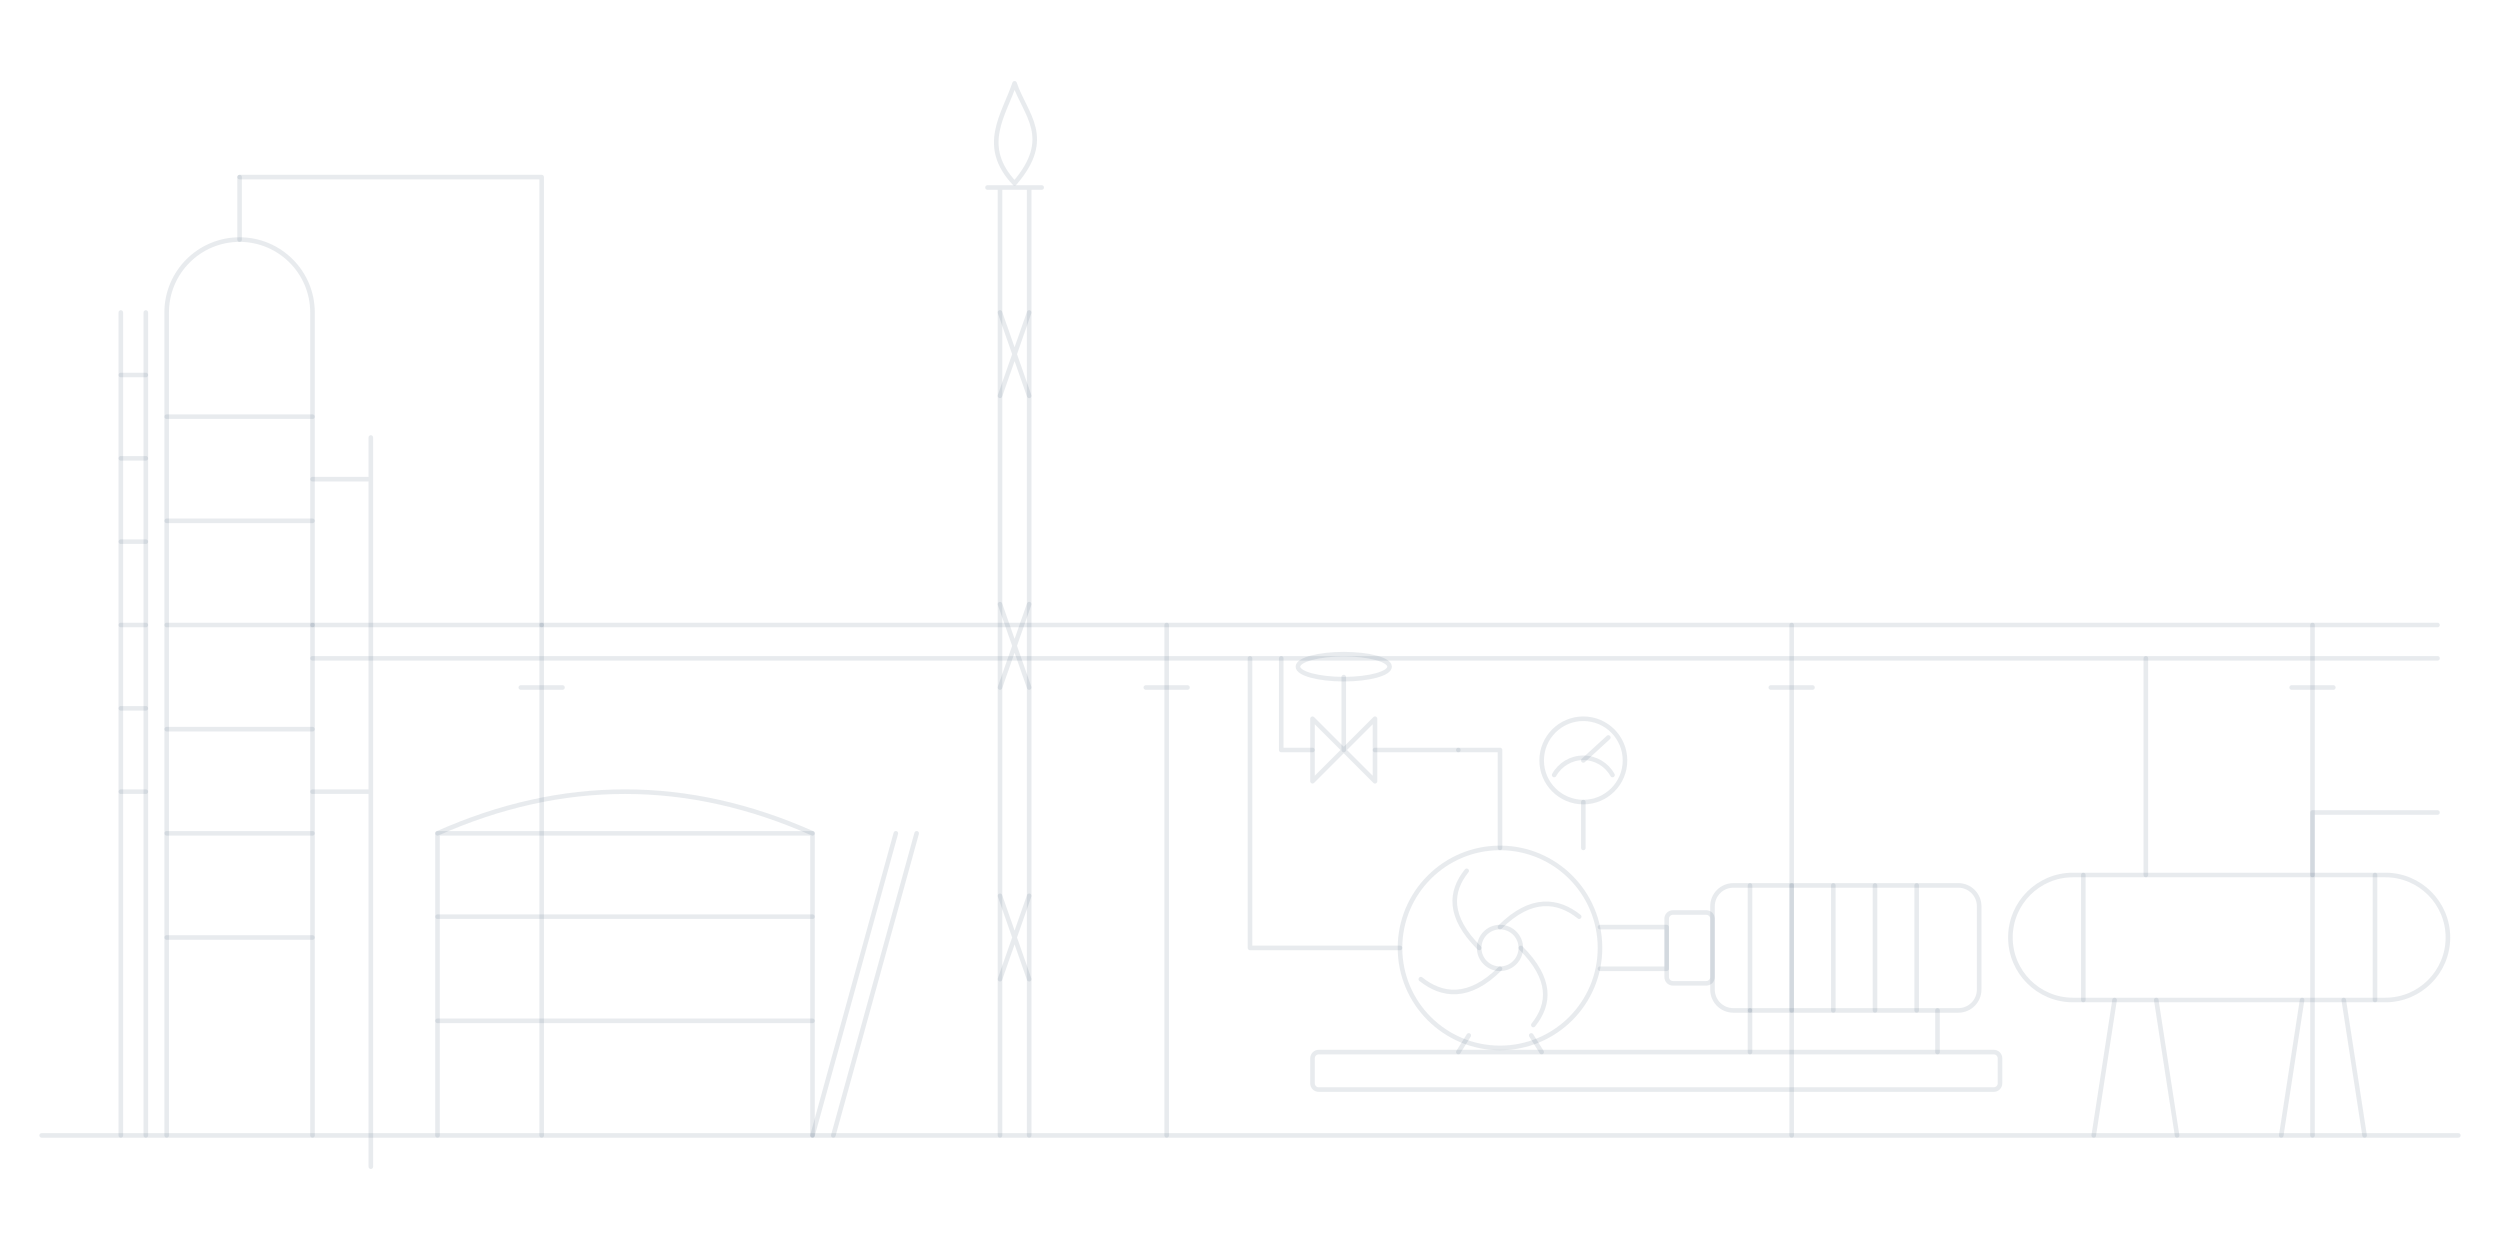
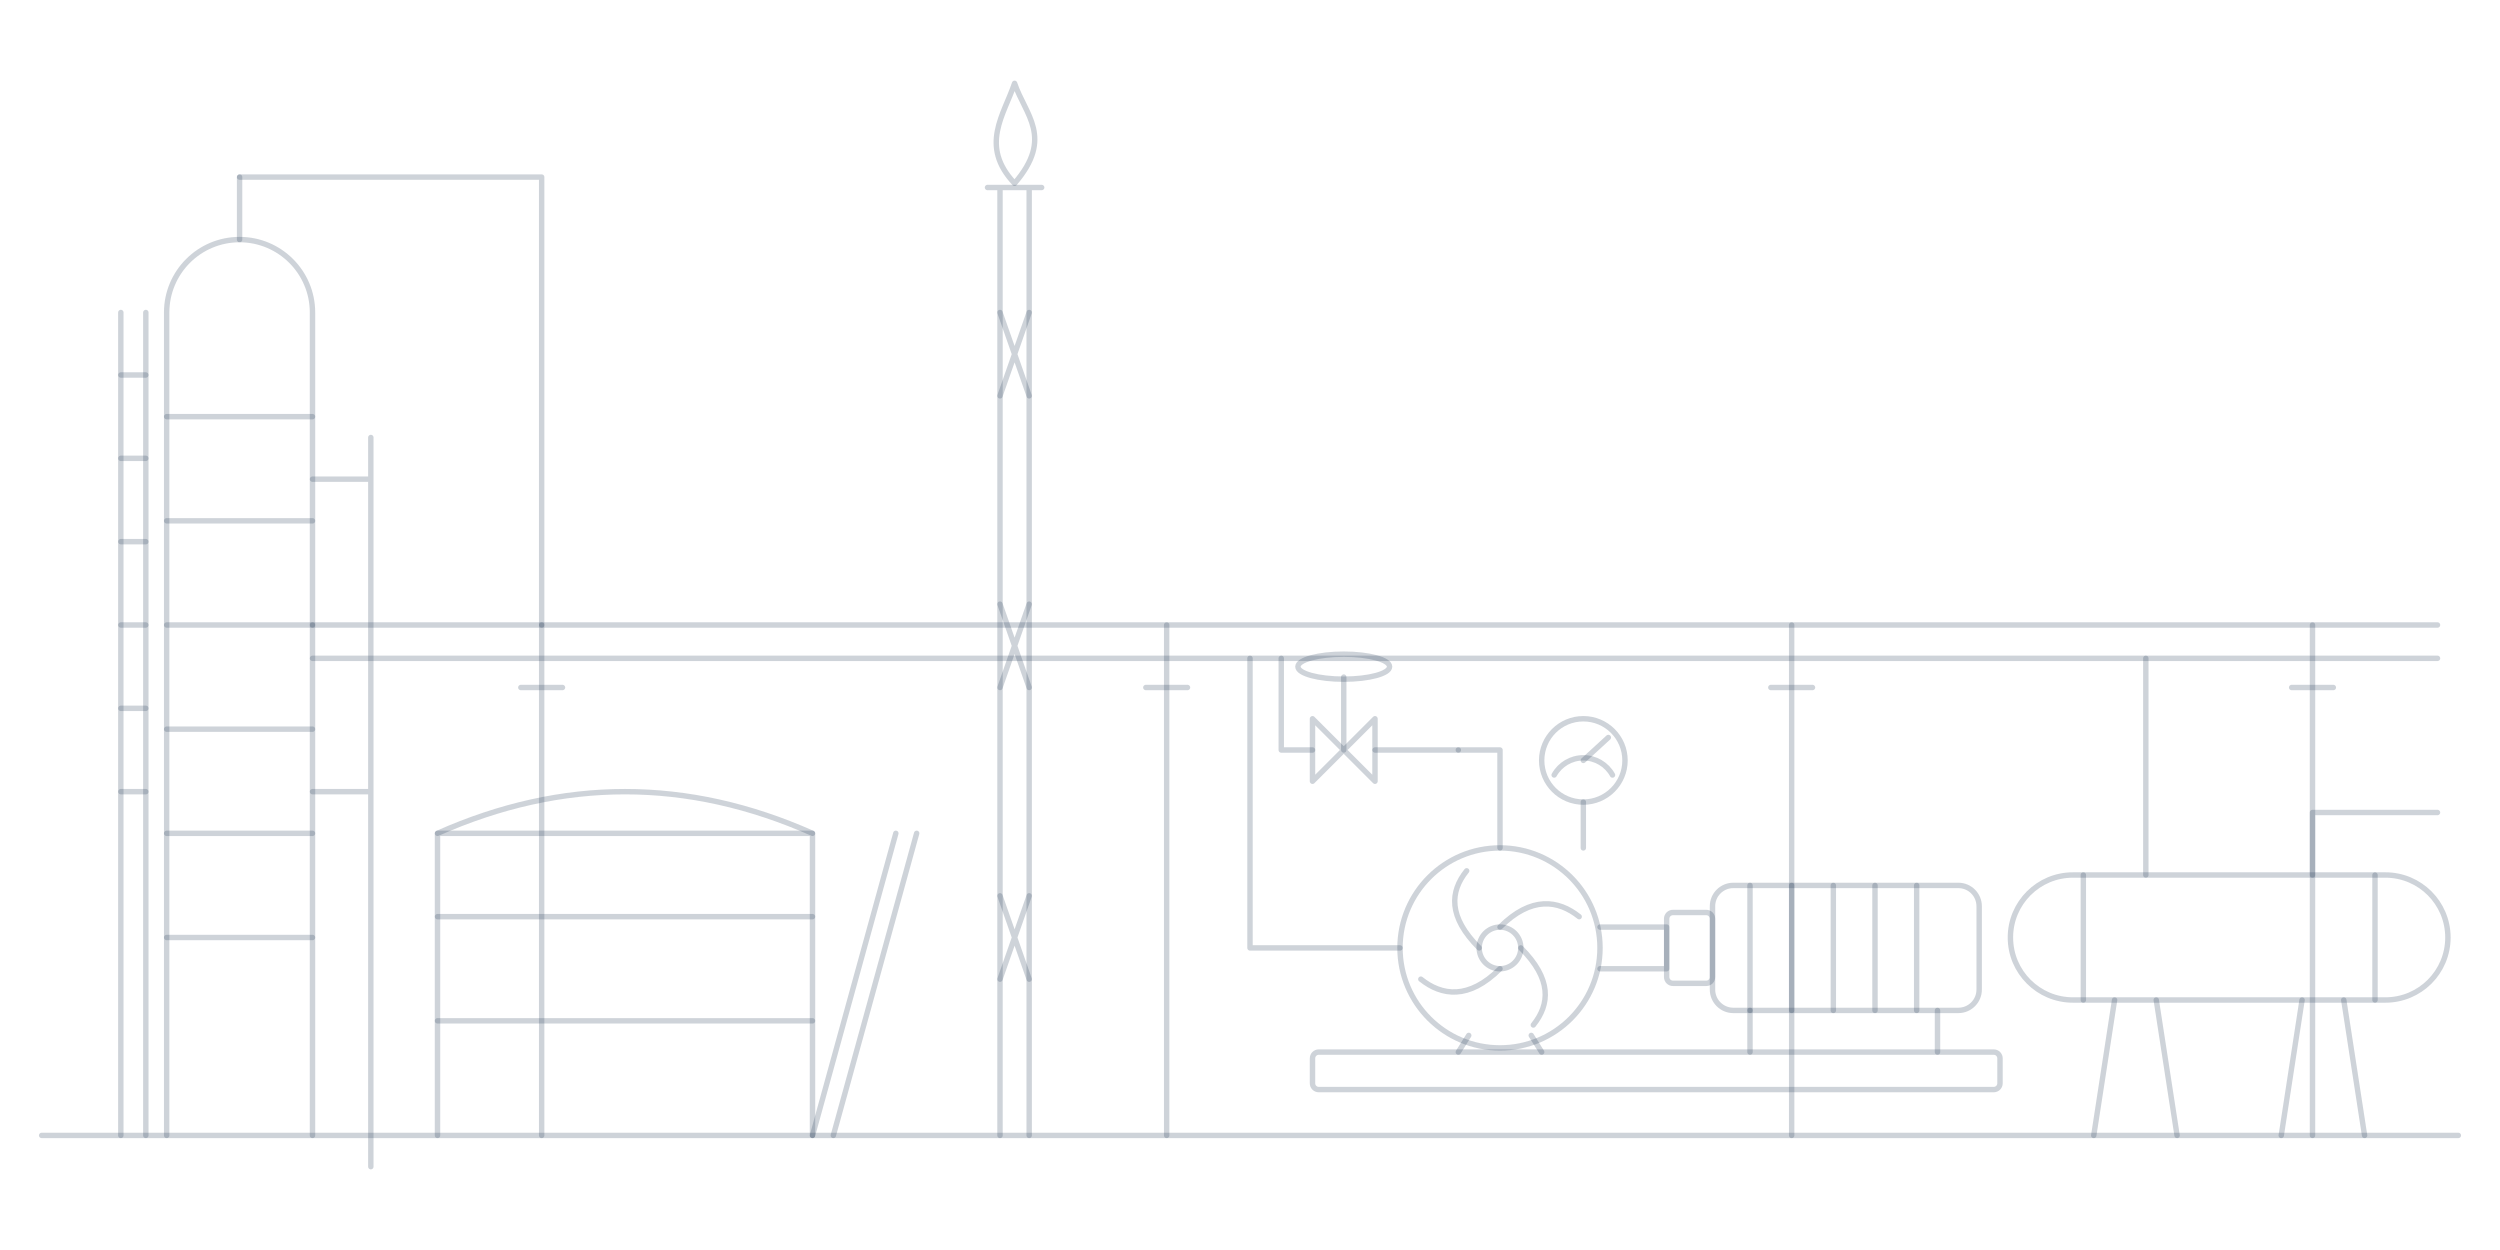
<svg xmlns="http://www.w3.org/2000/svg" viewBox="0 0 1200 600" width="1200" height="600" role="img" aria-label="Line drawing of process plant equipment">
-   <g fill="none" stroke="#0B2545" stroke-width="2.2" stroke-linecap="round" stroke-linejoin="round" stroke-opacity="0.09">
+   <g fill="none" stroke="#0B2545" stroke-width="2.6" stroke-linecap="round" stroke-linejoin="round" stroke-opacity="0.2">
    <line x1="20" y1="545" x2="1180" y2="545" />
    <path d="M80 545 V150 A35 35 0 0 1 150 150 V545" />
    <line x1="80" y1="200" x2="150" y2="200" />
    <line x1="80" y1="250" x2="150" y2="250" />
    <line x1="80" y1="300" x2="150" y2="300" />
    <line x1="80" y1="350" x2="150" y2="350" />
    <line x1="80" y1="400" x2="150" y2="400" />
    <line x1="80" y1="450" x2="150" y2="450" />
    <path d="M150 230 H178 M150 380 H178 M178 210 V560" />
    <path d="M58 150 V545 M70 150 V545" />
    <line x1="58" y1="180" x2="70" y2="180" />
    <line x1="58" y1="220" x2="70" y2="220" />
    <line x1="58" y1="260" x2="70" y2="260" />
    <line x1="58" y1="300" x2="70" y2="300" />
    <line x1="58" y1="340" x2="70" y2="340" />
    <line x1="58" y1="380" x2="70" y2="380" />
    <line x1="115" y1="115" x2="115" y2="85" />
    <path d="M115 85 H260 V300" />
    <path d="M210 545 V400 H390 V545" />
    <path d="M210 400 Q300 360 390 400" />
    <line x1="210" y1="440" x2="390" y2="440" />
    <line x1="210" y1="490" x2="390" y2="490" />
    <path d="M390 545 L430 400 M400 545 L440 400" />
    <path d="M480 545 V90 M494 545 V90 M474 90 H500" />
    <path d="M480 470 L494 430 M494 470 L480 430 M480 330 L494 290 M494 330 L480 290 M480 190 L494 150 M494 190 L480 150" />
    <path d="M487 88 C470 70 482 55 487 40 C492 55 506 66 487 88 Z" />
    <path d="M150 300 H1170 M150 316 H1170" />
    <path d="M260 300 V545 M560 300 V545 M860 300 V545 M1110 300 V545" />
    <path d="M250 330 H270 M550 330 H570 M850 330 H870 M1100 330 H1120" />
    <rect x="630" y="505" width="330" height="18" rx="3" />
    <circle cx="720" cy="455" r="48" />
    <circle cx="720" cy="455" r="10" />
    <path d="M720 445 C735 430 748 432 758 440 M730 455 C745 470 744 482 736 492 M720 465 C705 480 692 478 682 470 M710 455 C695 440 696 428 704 418" />
    <path d="M700 505 L705 497 M740 505 L735 497" />
    <path d="M768 445 H800 V465 H768" />
    <rect x="800" y="438" width="22" height="34" rx="3" />
    <rect x="822" y="425" width="128" height="60" rx="10" />
    <path d="M840 425 V485 M860 425 V485 M880 425 V485 M900 425 V485 M920 425 V485" />
    <path d="M840 505 V485 M930 505 V485" />
    <path d="M672 455 H600 V316" />
    <path d="M720 407 V360 H700" />
    <path d="M700 360 H660" />
    <path d="M660 345 L630 375 L630 345 L660 375 Z" />
    <path d="M645 360 V325" />
    <ellipse cx="645" cy="320" rx="22" ry="6" />
    <path d="M630 360 H615 V316" />
    <path d="M760 407 V385" />
    <circle cx="760" cy="365" r="20" />
    <path d="M760 365 L772 354" />
    <path d="M746 372 A16 16 0 0 1 774 372" />
    <path d="M995 420 H1145 A30 30 0 0 1 1145 480 H995 A30 30 0 0 1 995 420 Z" />
    <line x1="1000" y1="420" x2="1000" y2="480" />
    <line x1="1140" y1="420" x2="1140" y2="480" />
    <path d="M1015 480 L1005 545 M1035 480 L1045 545 M1105 480 L1095 545 M1125 480 L1135 545" />
    <path d="M1030 420 V316 M1110 420 V390 H1170" />
  </g>
</svg>
